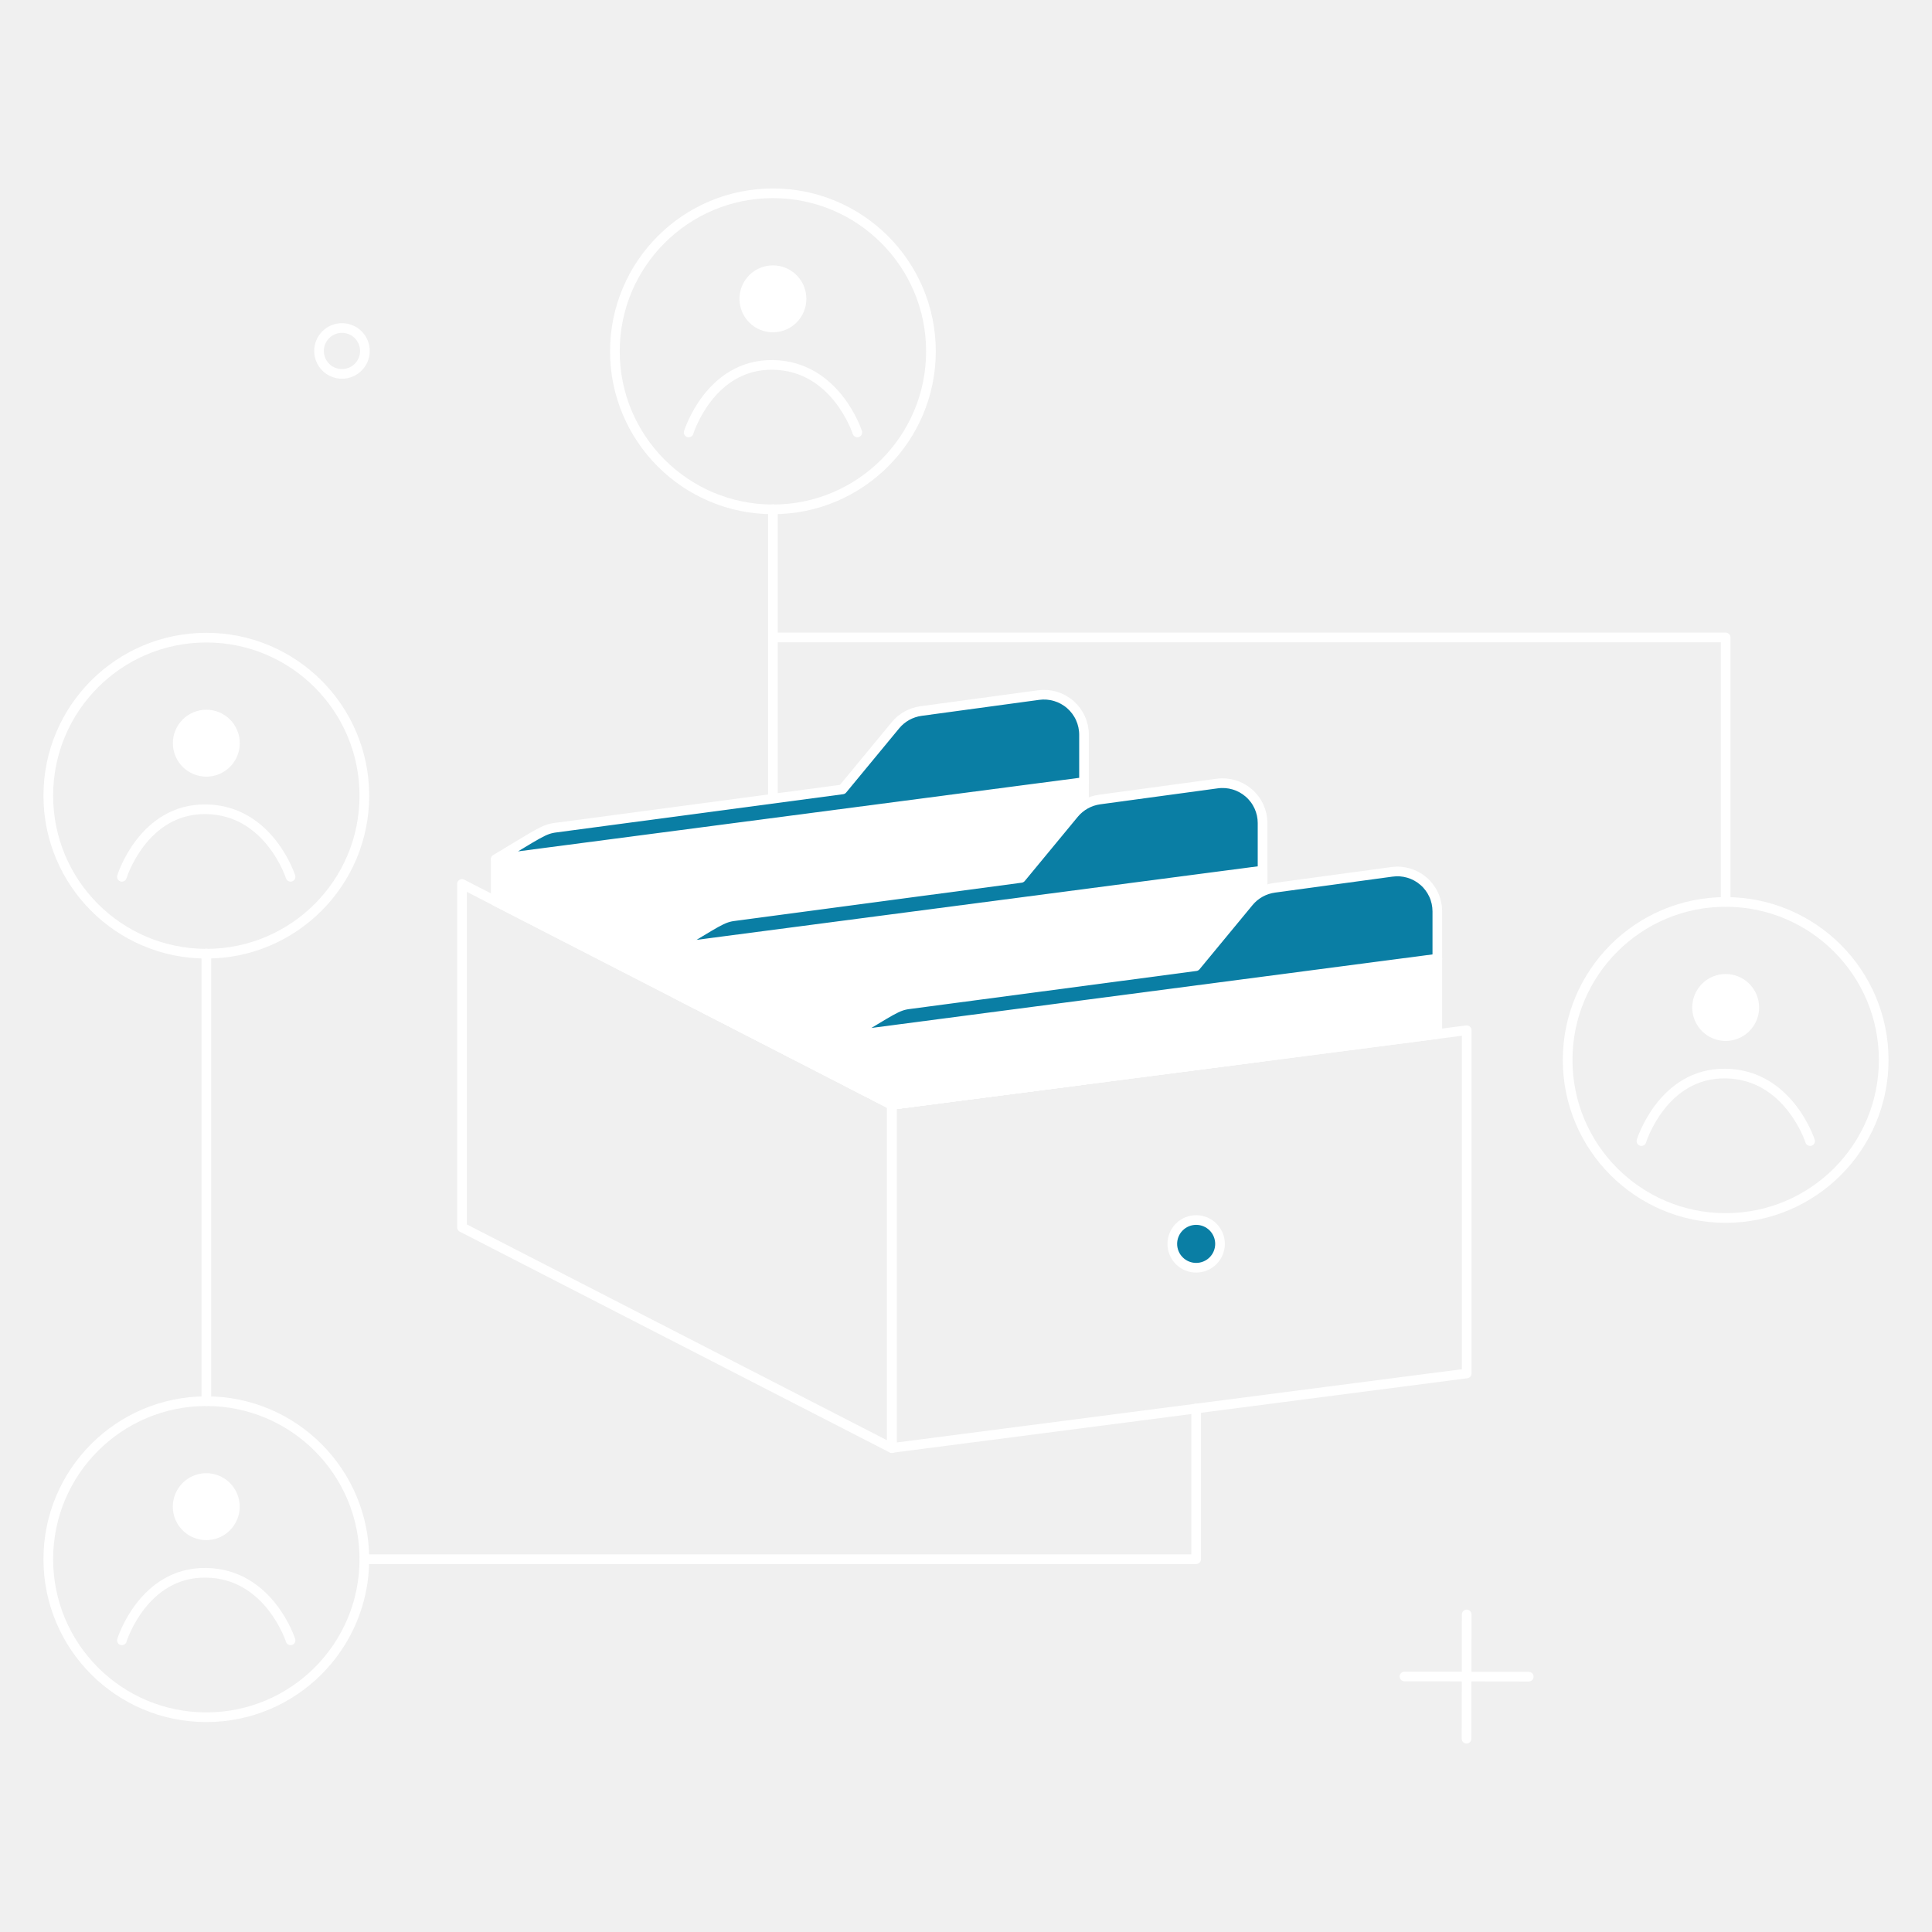
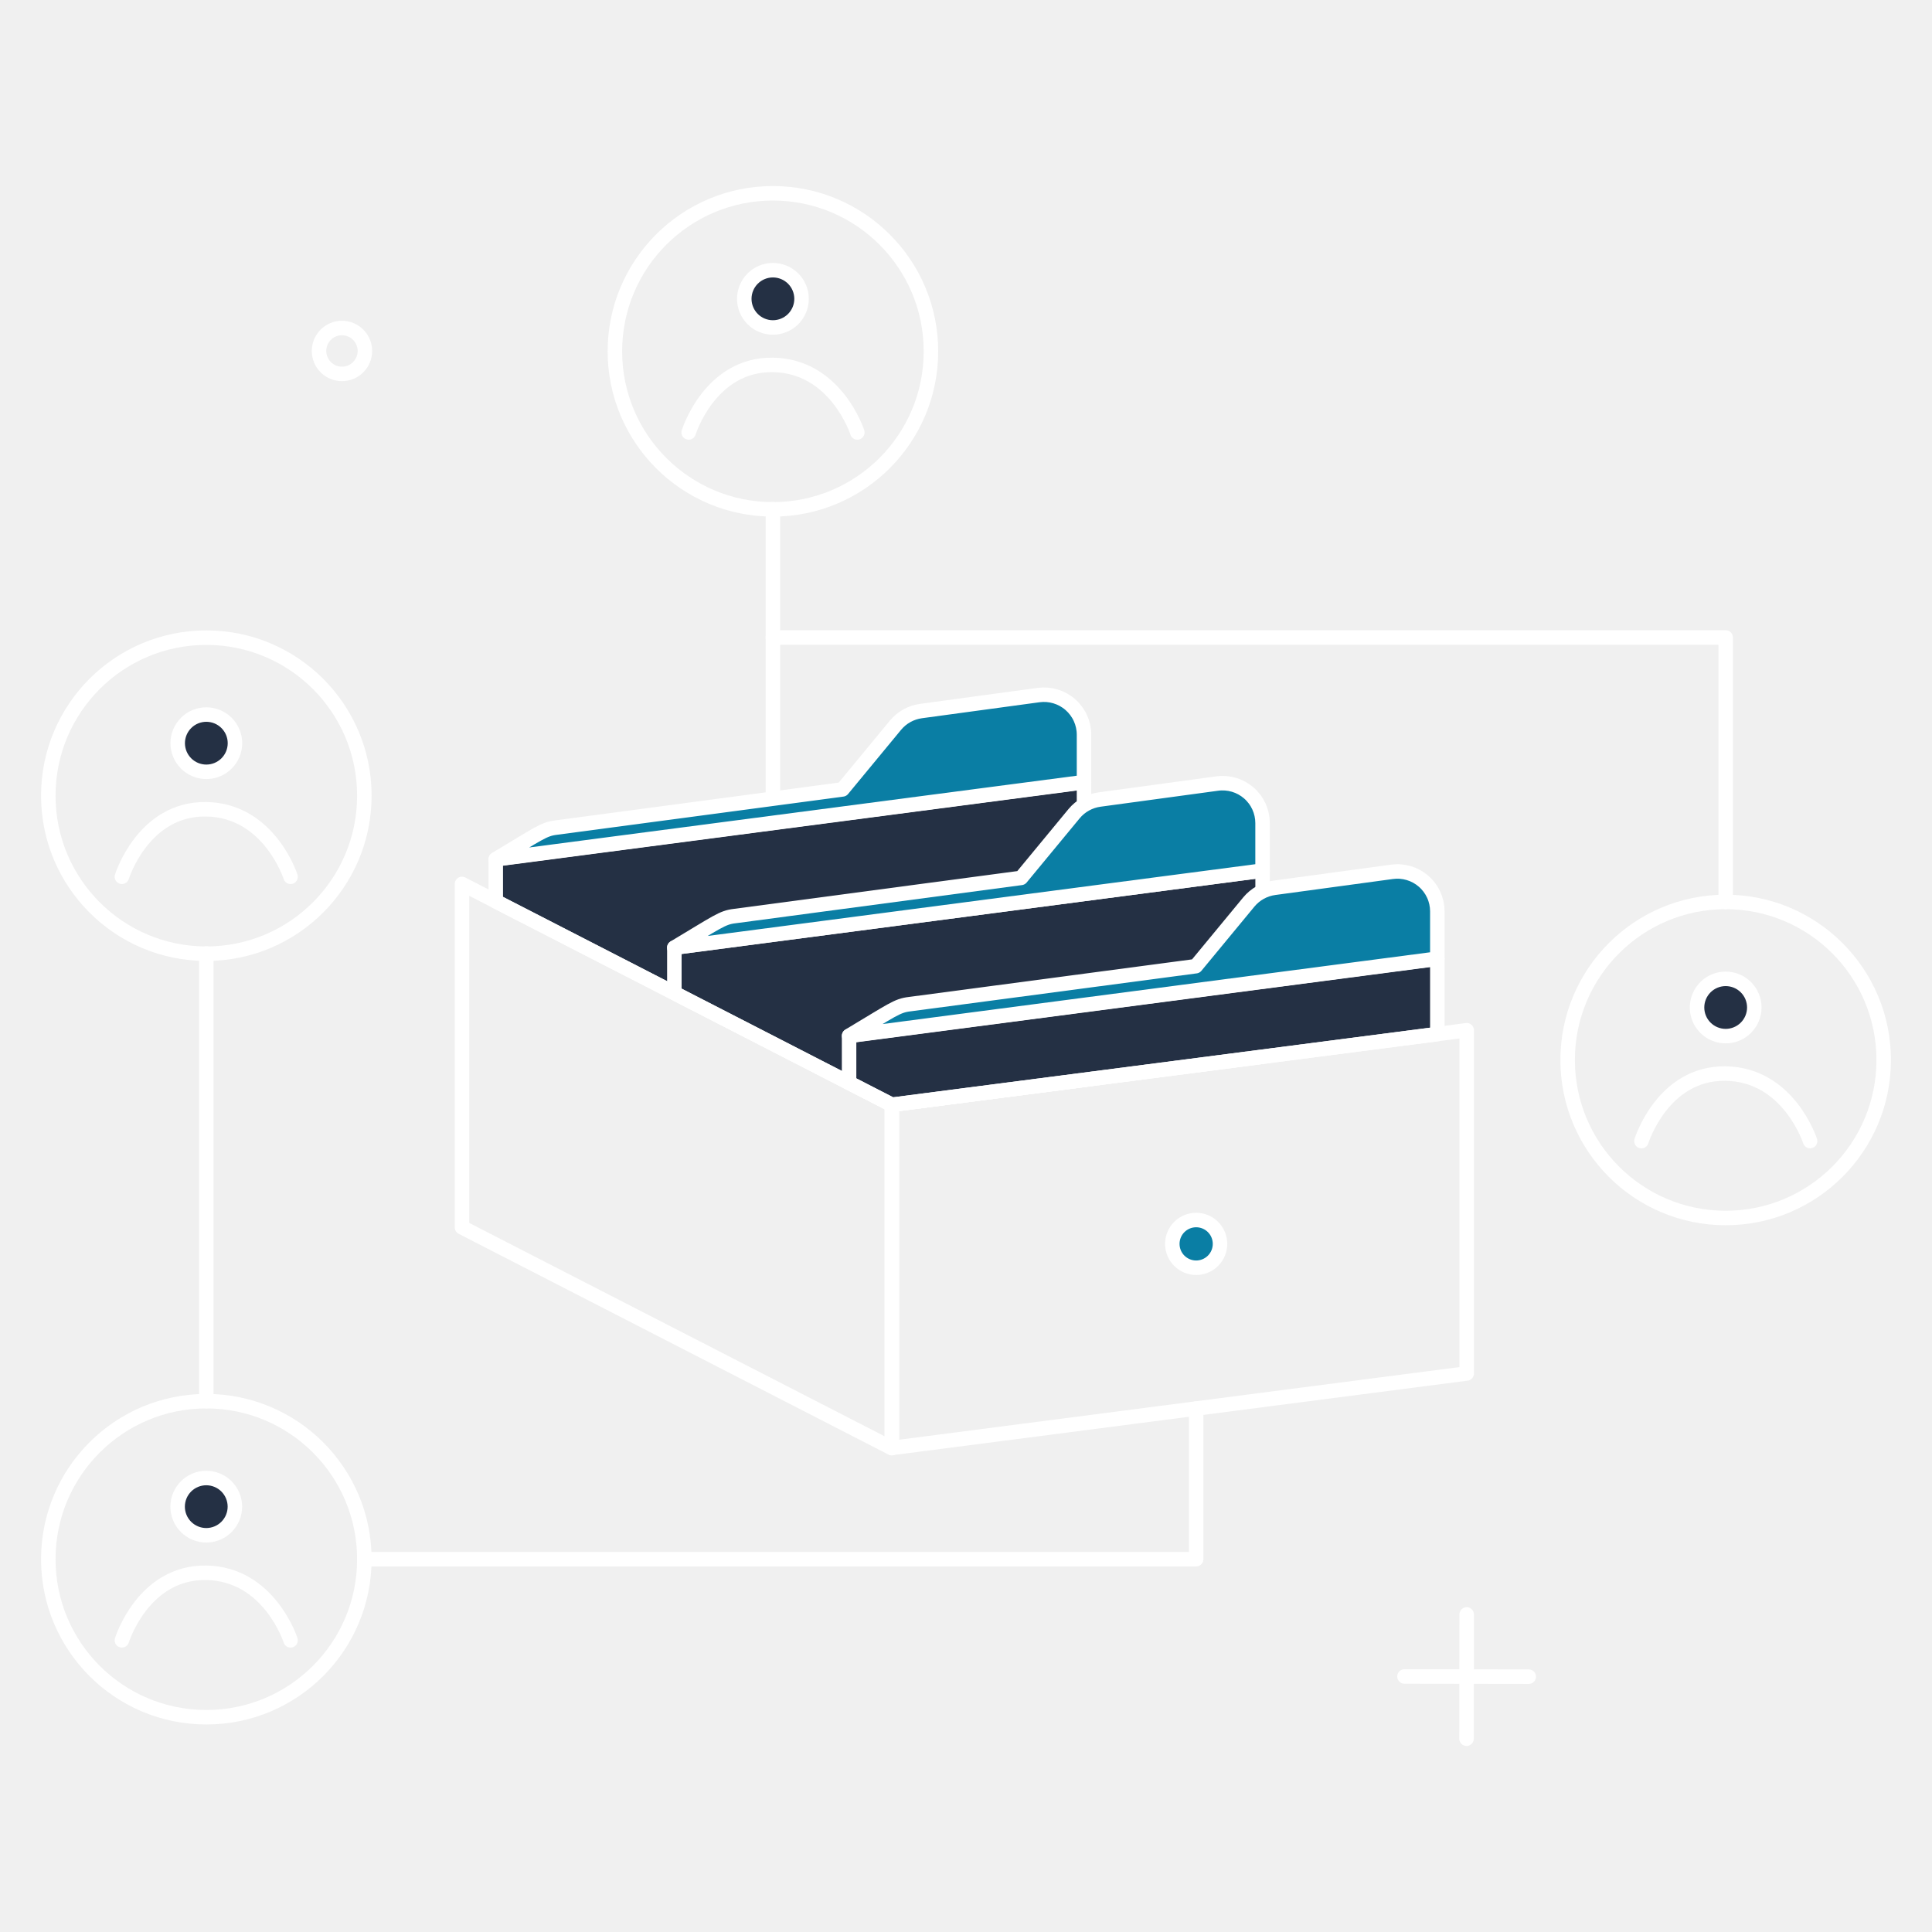
<svg xmlns="http://www.w3.org/2000/svg" width="400" height="400" viewBox="0 0 400 400" fill="none">
-   <path d="M184.648 228.728L224.434 223.572V161.962L102.644 177.922V186.606L184.648 228.728Z" fill="white" />
-   <path d="M184.648 228.728L224.434 223.572V161.962L102.644 177.922V186.606L184.648 228.728Z" stroke="white" stroke-width="2" stroke-linecap="round" stroke-linejoin="round" />
-   <path d="M184.648 228.728L261.408 218.778V180.238L139.618 196.2V205.6L184.648 228.73V228.728Z" fill="white" />
-   <path d="M184.648 228.728L261.408 218.778V180.238L139.618 196.2V205.6L184.648 228.73V228.728Z" stroke="white" stroke-width="2" stroke-linecap="round" stroke-linejoin="round" />
-   <path d="M184.648 228.728L297.584 214.088V198.518L175.794 214.478V224.18L184.648 228.728Z" fill="white" />
-   <path d="M184.648 228.728L297.584 214.088V198.518L175.794 214.478V224.18L184.648 228.728Z" stroke="white" stroke-width="2" stroke-linecap="round" stroke-linejoin="round" />
+   <path d="M184.648 228.728L224.434 223.572V161.962L102.644 177.922V186.606L184.648 228.728Z" fill="#243044" />
+   <path d="M184.648 228.728L224.434 223.572V161.962L102.644 177.922V186.606L184.648 228.728Z" stroke="white" stroke-width="3" stroke-linecap="round" stroke-linejoin="round" />
+   <path d="M184.648 228.728L261.408 218.778V180.238L139.618 196.2V205.6L184.648 228.73V228.728Z" fill="#243044" />
+   <path d="M184.648 228.728L261.408 218.778V180.238L139.618 196.2V205.6L184.648 228.73V228.728Z" stroke="white" stroke-width="3" stroke-linecap="round" stroke-linejoin="round" />
+   <path d="M184.648 228.728L297.584 214.088V198.518L175.794 214.478V224.18L184.648 228.728Z" fill="#243044" />
+   <path d="M184.648 228.728L297.584 214.088V198.518L175.794 214.478V224.18L184.648 228.728Z" stroke="white" stroke-width="3" stroke-linecap="round" stroke-linejoin="round" />
  <path d="M224.434 152.12V161.92L102.644 177.88C111.554 172.558 112.552 171.65 115.146 171.344L174.426 163.44L185.408 150.14C186.74 148.537 188.625 147.493 190.69 147.214L215.01 143.908C216.183 143.746 217.378 143.837 218.513 144.176C219.648 144.514 220.697 145.092 221.59 145.87C222.483 146.648 223.199 147.609 223.69 148.687C224.18 149.765 224.434 150.936 224.434 152.12Z" fill="#0A7EA4" />
-   <path d="M224.434 152.12V161.92L102.644 177.88C111.554 172.558 112.552 171.65 115.146 171.344L174.426 163.44L185.408 150.14C186.74 148.537 188.625 147.493 190.69 147.214L215.01 143.908C216.183 143.746 217.378 143.837 218.513 144.176C219.648 144.514 220.697 145.092 221.59 145.87C222.483 146.648 223.199 147.609 223.69 148.687C224.18 149.765 224.434 150.936 224.434 152.12Z" stroke="white" stroke-width="2" stroke-linecap="round" stroke-linejoin="round" />
+   <path d="M224.434 152.12V161.92L102.644 177.88C111.554 172.558 112.552 171.65 115.146 171.344L174.426 163.44L185.408 150.14C186.74 148.537 188.625 147.493 190.69 147.214L215.01 143.908C216.183 143.746 217.378 143.837 218.513 144.176C219.648 144.514 220.697 145.092 221.59 145.87C222.483 146.648 223.199 147.609 223.69 148.687C224.18 149.765 224.434 150.936 224.434 152.12Z" stroke="white" stroke-width="3" stroke-linecap="round" stroke-linejoin="round" />
  <path d="M261.4 170.4V180.24L139.6 196.2C148.51 190.878 149.508 189.97 152.102 189.664L211.4 181.76L222.382 168.46C223.714 166.857 225.599 165.813 227.664 165.534L251.984 162.228C253.154 162.064 254.346 162.153 255.478 162.488C256.611 162.823 257.659 163.397 258.551 164.172C259.444 164.946 260.16 165.903 260.651 166.977C261.142 168.051 261.398 169.219 261.4 170.4Z" fill="#0A7EA4" />
-   <path d="M261.4 170.4V180.24L139.6 196.2C148.51 190.878 149.508 189.97 152.102 189.664L211.4 181.76L222.382 168.46C223.714 166.857 225.599 165.813 227.664 165.534L251.984 162.228C253.154 162.064 254.346 162.153 255.478 162.488C256.611 162.823 257.659 163.397 258.551 164.172C259.444 164.946 260.16 165.903 260.651 166.977C261.142 168.051 261.398 169.219 261.4 170.4Z" stroke="white" stroke-width="2" stroke-linecap="round" stroke-linejoin="round" />
+   <path d="M261.4 170.4V180.24L139.6 196.2C148.51 190.878 149.508 189.97 152.102 189.664L211.4 181.76L222.382 168.46C223.714 166.857 225.599 165.813 227.664 165.534L251.984 162.228C253.154 162.064 254.346 162.153 255.478 162.488C256.611 162.823 257.659 163.397 258.551 164.172C259.444 164.946 260.16 165.903 260.651 166.977C261.142 168.051 261.398 169.219 261.4 170.4Z" stroke="white" stroke-width="3" stroke-linecap="round" stroke-linejoin="round" />
  <path d="M297.584 188.676V198.476L175.8 214.44C184.71 209.118 185.708 208.21 188.302 207.904L247.582 200.038L258.564 186.738C259.896 185.135 261.781 184.091 263.846 183.812L288.166 180.506C289.336 180.342 290.527 180.43 291.66 180.765C292.793 181.1 293.841 181.674 294.734 182.448C295.626 183.222 296.342 184.179 296.834 185.253C297.326 186.327 297.581 187.494 297.584 188.676Z" fill="#0A7EA4" />
-   <path d="M297.584 188.676V198.476L175.8 214.44C184.71 209.118 185.708 208.21 188.302 207.904L247.582 200.038L258.564 186.738C259.896 185.135 261.781 184.091 263.846 183.812L288.166 180.506C289.336 180.342 290.527 180.43 291.66 180.765C292.793 181.1 293.841 181.674 294.734 182.448C295.626 183.222 296.342 184.179 296.834 185.253C297.326 186.327 297.581 187.494 297.584 188.676Z" stroke="white" stroke-width="2" stroke-linecap="round" stroke-linejoin="round" />
-   <path d="M184.648 228.728V299.788L303.664 284.36V213.3L184.648 228.728Z" stroke="white" stroke-width="2" stroke-linecap="round" stroke-linejoin="round" />
-   <path d="M95.652 183.014L184.648 228.728V299.826L95.652 254.112V183.012V183.014Z" stroke="white" stroke-width="2" stroke-linecap="round" stroke-linejoin="round" />
+   <path d="M297.584 188.676V198.476L175.8 214.44C184.71 209.118 185.708 208.21 188.302 207.904L247.582 200.038L258.564 186.738C259.896 185.135 261.781 184.091 263.846 183.812L288.166 180.506C289.336 180.342 290.527 180.43 291.66 180.765C292.793 181.1 293.841 181.674 294.734 182.448C295.626 183.222 296.342 184.179 296.834 185.253C297.326 186.327 297.581 187.494 297.584 188.676Z" stroke="white" stroke-width="3" stroke-linecap="round" stroke-linejoin="round" />
+   <path d="M184.648 228.728V299.788L303.664 284.36V213.3L184.648 228.728Z" stroke="white" stroke-width="3" stroke-linecap="round" stroke-linejoin="round" />
+   <path d="M95.652 183.014L184.648 228.728V299.826L95.652 254.112V183.012V183.014Z" stroke="white" stroke-width="3" stroke-linecap="round" stroke-linejoin="round" />
  <path d="M247.652 262.472C248.962 262.472 250.219 261.952 251.145 261.025C252.071 260.099 252.592 258.842 252.592 257.532C252.592 256.222 252.071 254.965 251.145 254.039C250.219 253.113 248.962 252.592 247.652 252.592C246.342 252.592 245.085 253.113 244.159 254.039C243.232 254.965 242.712 256.222 242.712 257.532C242.712 258.842 243.232 260.099 244.159 261.025C245.085 261.952 246.342 262.472 247.652 262.472Z" fill="#0A7EA4" />
-   <path d="M247.652 262.472C248.962 262.472 250.219 261.952 251.145 261.025C252.071 260.099 252.592 258.842 252.592 257.532C252.592 256.222 252.071 254.965 251.145 254.039C250.219 253.113 248.962 252.592 247.652 252.592C246.342 252.592 245.085 253.113 244.159 254.039C243.232 254.965 242.712 256.222 242.712 257.532C242.712 258.842 243.232 260.099 244.159 261.025C245.085 261.952 246.342 262.472 247.652 262.472Z" stroke="white" stroke-width="2" stroke-linecap="round" stroke-linejoin="round" />
-   <path d="M160.024 105.456C178.094 105.456 192.742 90.808 192.742 72.738C192.742 54.668 178.094 40.02 160.024 40.02C141.954 40.02 127.306 54.668 127.306 72.738C127.306 90.808 141.954 105.456 160.024 105.456Z" stroke="white" stroke-width="2" stroke-linecap="round" stroke-linejoin="round" />
-   <path d="M160.024 67.798C161.596 67.798 163.104 67.174 164.216 66.062C165.328 64.95 165.952 63.442 165.952 61.87C165.952 60.298 165.328 58.79 164.216 57.678C163.104 56.567 161.596 55.942 160.024 55.942C158.452 55.942 156.944 56.567 155.832 57.678C154.721 58.79 154.096 60.298 154.096 61.87C154.096 63.442 154.721 64.95 155.832 66.062C156.944 67.174 158.452 67.798 160.024 67.798Z" fill="white" />
-   <path d="M160.024 67.798C161.596 67.798 163.104 67.174 164.216 66.062C165.328 64.95 165.952 63.442 165.952 61.87C165.952 60.298 165.328 58.79 164.216 57.678C163.104 56.567 161.596 55.942 160.024 55.942C158.452 55.942 156.944 56.567 155.832 57.678C154.721 58.79 154.096 60.298 154.096 61.87C154.096 63.442 154.721 64.95 155.832 66.062C156.944 67.174 158.452 67.798 160.024 67.798Z" stroke="white" stroke-width="2" stroke-linecap="round" stroke-linejoin="round" />
-   <path d="M142.582 89.534C142.582 89.534 146.952 75.36 160.024 75.55C173.096 75.74 177.504 89.534 177.504 89.534" stroke="white" stroke-width="2" stroke-linecap="round" stroke-linejoin="round" />
-   <path d="M42.718 197.454C60.788 197.454 75.436 182.806 75.436 164.736C75.436 146.666 60.788 132.018 42.718 132.018C24.648 132.018 10 146.666 10 164.736C10 182.806 24.648 197.454 42.718 197.454Z" stroke="white" stroke-width="2" stroke-linecap="round" stroke-linejoin="round" />
-   <path d="M42.718 159.796C43.496 159.796 44.267 159.643 44.987 159.345C45.706 159.047 46.359 158.61 46.91 158.06C47.46 157.509 47.897 156.856 48.195 156.136C48.493 155.417 48.646 154.646 48.646 153.868C48.646 153.089 48.493 152.319 48.195 151.599C47.897 150.88 47.46 150.227 46.91 149.676C46.359 149.126 45.706 148.689 44.987 148.391C44.267 148.093 43.496 147.94 42.718 147.94C41.146 147.94 39.638 148.564 38.526 149.676C37.415 150.788 36.79 152.296 36.79 153.868C36.79 155.44 37.415 156.948 38.526 158.06C39.638 159.171 41.146 159.796 42.718 159.796Z" fill="white" />
-   <path d="M42.718 159.796C43.496 159.796 44.267 159.643 44.987 159.345C45.706 159.047 46.359 158.61 46.91 158.06C47.46 157.509 47.897 156.856 48.195 156.136C48.493 155.417 48.646 154.646 48.646 153.868C48.646 153.089 48.493 152.319 48.195 151.599C47.897 150.88 47.46 150.227 46.91 149.676C46.359 149.126 45.706 148.689 44.987 148.391C44.267 148.093 43.496 147.94 42.718 147.94C41.146 147.94 39.638 148.564 38.526 149.676C37.415 150.788 36.79 152.296 36.79 153.868C36.79 155.44 37.415 156.948 38.526 158.06C39.638 159.171 41.146 159.796 42.718 159.796Z" stroke="white" stroke-width="2" stroke-linecap="round" stroke-linejoin="round" />
-   <path d="M25.238 181.532C25.238 181.532 29.608 167.358 42.68 167.548C55.752 167.738 60.16 181.532 60.16 181.532" stroke="white" stroke-width="2" stroke-linecap="round" stroke-linejoin="round" />
-   <path d="M42.718 355.534C60.788 355.534 75.436 340.886 75.436 322.816C75.436 304.746 60.788 290.098 42.718 290.098C24.648 290.098 10 304.746 10 322.816C10 340.886 24.648 355.534 42.718 355.534Z" stroke="white" stroke-width="2" stroke-linecap="round" stroke-linejoin="round" />
-   <path d="M42.704 317.864C44.276 317.864 45.784 317.239 46.896 316.128C48.007 315.016 48.632 313.508 48.632 311.936C48.632 310.364 48.007 308.856 46.896 307.744C45.784 306.633 44.276 306.008 42.704 306.008C41.132 306.008 39.624 306.633 38.512 307.744C37.4 308.856 36.776 310.364 36.776 311.936C36.776 313.508 37.4 315.016 38.512 316.128C39.624 317.239 41.132 317.864 42.704 317.864Z" fill="white" />
-   <path d="M42.704 317.864C44.276 317.864 45.784 317.239 46.896 316.128C48.007 315.016 48.632 313.508 48.632 311.936C48.632 310.364 48.007 308.856 46.896 307.744C45.784 306.633 44.276 306.008 42.704 306.008C41.132 306.008 39.624 306.633 38.512 307.744C37.4 308.856 36.776 310.364 36.776 311.936C36.776 313.508 37.4 315.016 38.512 316.128C39.624 317.239 41.132 317.864 42.704 317.864Z" stroke="white" stroke-width="2" stroke-linecap="round" stroke-linejoin="round" />
-   <path d="M25.238 339.612C25.238 339.612 29.608 325.438 42.68 325.628C55.752 325.818 60.16 339.612 60.16 339.612" stroke="white" stroke-width="2" stroke-linecap="round" stroke-linejoin="round" />
-   <path d="M357.282 252.174C375.352 252.174 390 237.526 390 219.456C390 201.386 375.352 186.736 357.282 186.736C339.212 186.736 324.564 201.386 324.564 219.456C324.564 237.526 339.212 252.174 357.282 252.174Z" stroke="white" stroke-width="2" stroke-linecap="round" stroke-linejoin="round" />
-   <path d="M357.282 214.516C358.854 214.516 360.362 213.891 361.474 212.78C362.585 211.668 363.21 210.16 363.21 208.588C363.21 207.016 362.585 205.508 361.474 204.396C360.362 203.284 358.854 202.66 357.282 202.66C355.71 202.66 354.202 203.284 353.09 204.396C351.979 205.508 351.354 207.016 351.354 208.588C351.354 210.16 351.979 211.668 353.09 212.78C354.202 213.891 355.71 214.516 357.282 214.516Z" fill="white" />
-   <path d="M357.282 214.516C358.854 214.516 360.362 213.891 361.474 212.78C362.585 211.668 363.21 210.16 363.21 208.588C363.21 207.016 362.585 205.508 361.474 204.396C360.362 203.284 358.854 202.66 357.282 202.66C355.71 202.66 354.202 203.284 353.09 204.396C351.979 205.508 351.354 207.016 351.354 208.588C351.354 210.16 351.979 211.668 353.09 212.78C354.202 213.891 355.71 214.516 357.282 214.516Z" stroke="white" stroke-width="2" stroke-linecap="round" stroke-linejoin="round" />
-   <path d="M339.84 236.252C339.84 236.252 344.21 222.078 357.282 222.268C370.354 222.458 374.762 236.252 374.762 236.252" stroke="white" stroke-width="2" stroke-linecap="round" stroke-linejoin="round" />
-   <path d="M160.024 131.98H357.282V186.738" stroke="white" stroke-width="2" stroke-linecap="round" stroke-linejoin="round" />
-   <path d="M42.718 197.416V290.098" stroke="white" stroke-width="2" stroke-linecap="round" stroke-linejoin="round" />
-   <path d="M75.436 322.816H247.652V291.618" stroke="white" stroke-width="2" stroke-linecap="round" stroke-linejoin="round" />
-   <path d="M160.024 105.418V165.192" stroke="white" stroke-width="2" stroke-linecap="round" stroke-linejoin="round" />
-   <path d="M303.664 334.254L303.626 359.98" stroke="white" stroke-width="2" stroke-linecap="round" stroke-linejoin="round" />
-   <path d="M316.508 347.136L290.782 347.098" stroke="white" stroke-width="2" stroke-linecap="round" stroke-linejoin="round" />
-   <path d="M70.8 77.412C71.424 77.412 72.041 77.289 72.618 77.05C73.194 76.812 73.718 76.462 74.159 76.021C74.6 75.58 74.95 75.056 75.188 74.48C75.427 73.904 75.55 73.286 75.55 72.662C75.55 72.038 75.427 71.421 75.188 70.844C74.95 70.268 74.6 69.744 74.159 69.303C73.718 68.862 73.194 68.512 72.618 68.274C72.041 68.035 71.424 67.912 70.8 67.912C69.54 67.912 68.332 68.413 67.441 69.303C66.55 70.194 66.05 71.402 66.05 72.662C66.05 73.922 66.55 75.13 67.441 76.021C68.332 76.912 69.54 77.412 70.8 77.412Z" stroke="white" stroke-width="2" stroke-linecap="round" stroke-linejoin="round" />
+   <path d="M247.652 262.472C248.962 262.472 250.219 261.952 251.145 261.025C252.071 260.099 252.592 258.842 252.592 257.532C252.592 256.222 252.071 254.965 251.145 254.039C250.219 253.113 248.962 252.592 247.652 252.592C246.342 252.592 245.085 253.113 244.159 254.039C243.232 254.965 242.712 256.222 242.712 257.532C242.712 258.842 243.232 260.099 244.159 261.025C245.085 261.952 246.342 262.472 247.652 262.472Z" stroke="white" stroke-width="3" stroke-linecap="round" stroke-linejoin="round" />
+   <path d="M160.024 105.456C178.094 105.456 192.742 90.808 192.742 72.738C192.742 54.668 178.094 40.02 160.024 40.02C141.954 40.02 127.306 54.668 127.306 72.738C127.306 90.808 141.954 105.456 160.024 105.456Z" stroke="white" stroke-width="3" stroke-linecap="round" stroke-linejoin="round" />
+   <path d="M160.024 67.798C161.596 67.798 163.104 67.174 164.216 66.062C165.328 64.95 165.952 63.442 165.952 61.87C165.952 60.298 165.328 58.79 164.216 57.678C163.104 56.567 161.596 55.942 160.024 55.942C158.452 55.942 156.944 56.567 155.832 57.678C154.721 58.79 154.096 60.298 154.096 61.87C154.096 63.442 154.721 64.95 155.832 66.062C156.944 67.174 158.452 67.798 160.024 67.798Z" fill="#243044" />
+   <path d="M160.024 67.798C161.596 67.798 163.104 67.174 164.216 66.062C165.328 64.95 165.952 63.442 165.952 61.87C165.952 60.298 165.328 58.79 164.216 57.678C163.104 56.567 161.596 55.942 160.024 55.942C158.452 55.942 156.944 56.567 155.832 57.678C154.721 58.79 154.096 60.298 154.096 61.87C154.096 63.442 154.721 64.95 155.832 66.062C156.944 67.174 158.452 67.798 160.024 67.798Z" stroke="white" stroke-width="3" stroke-linecap="round" stroke-linejoin="round" />
+   <path d="M142.582 89.534C142.582 89.534 146.952 75.36 160.024 75.55C173.096 75.74 177.504 89.534 177.504 89.534" stroke="white" stroke-width="3" stroke-linecap="round" stroke-linejoin="round" />
+   <path d="M42.718 197.454C60.788 197.454 75.436 182.806 75.436 164.736C75.436 146.666 60.788 132.018 42.718 132.018C24.648 132.018 10 146.666 10 164.736C10 182.806 24.648 197.454 42.718 197.454Z" stroke="white" stroke-width="3" stroke-linecap="round" stroke-linejoin="round" />
+   <path d="M42.718 159.796C43.496 159.796 44.267 159.643 44.987 159.345C45.706 159.047 46.359 158.61 46.91 158.06C47.46 157.509 47.897 156.856 48.195 156.136C48.493 155.417 48.646 154.646 48.646 153.868C48.646 153.089 48.493 152.319 48.195 151.599C47.897 150.88 47.46 150.227 46.91 149.676C46.359 149.126 45.706 148.689 44.987 148.391C44.267 148.093 43.496 147.94 42.718 147.94C41.146 147.94 39.638 148.564 38.526 149.676C37.415 150.788 36.79 152.296 36.79 153.868C36.79 155.44 37.415 156.948 38.526 158.06C39.638 159.171 41.146 159.796 42.718 159.796Z" fill="#243044" />
+   <path d="M42.718 159.796C43.496 159.796 44.267 159.643 44.987 159.345C45.706 159.047 46.359 158.61 46.91 158.06C47.46 157.509 47.897 156.856 48.195 156.136C48.493 155.417 48.646 154.646 48.646 153.868C48.646 153.089 48.493 152.319 48.195 151.599C47.897 150.88 47.46 150.227 46.91 149.676C46.359 149.126 45.706 148.689 44.987 148.391C44.267 148.093 43.496 147.94 42.718 147.94C41.146 147.94 39.638 148.564 38.526 149.676C37.415 150.788 36.79 152.296 36.79 153.868C36.79 155.44 37.415 156.948 38.526 158.06C39.638 159.171 41.146 159.796 42.718 159.796Z" stroke="white" stroke-width="3" stroke-linecap="round" stroke-linejoin="round" />
+   <path d="M25.238 181.532C25.238 181.532 29.608 167.358 42.68 167.548C55.752 167.738 60.16 181.532 60.16 181.532" stroke="white" stroke-width="3" stroke-linecap="round" stroke-linejoin="round" />
+   <path d="M42.718 355.534C60.788 355.534 75.436 340.886 75.436 322.816C75.436 304.746 60.788 290.098 42.718 290.098C24.648 290.098 10 304.746 10 322.816C10 340.886 24.648 355.534 42.718 355.534Z" stroke="white" stroke-width="3" stroke-linecap="round" stroke-linejoin="round" />
+   <path d="M42.704 317.864C44.276 317.864 45.784 317.239 46.896 316.128C48.007 315.016 48.632 313.508 48.632 311.936C48.632 310.364 48.007 308.856 46.896 307.744C45.784 306.633 44.276 306.008 42.704 306.008C41.132 306.008 39.624 306.633 38.512 307.744C37.4 308.856 36.776 310.364 36.776 311.936C36.776 313.508 37.4 315.016 38.512 316.128C39.624 317.239 41.132 317.864 42.704 317.864Z" fill="#243044" />
+   <path d="M42.704 317.864C44.276 317.864 45.784 317.239 46.896 316.128C48.007 315.016 48.632 313.508 48.632 311.936C48.632 310.364 48.007 308.856 46.896 307.744C45.784 306.633 44.276 306.008 42.704 306.008C41.132 306.008 39.624 306.633 38.512 307.744C37.4 308.856 36.776 310.364 36.776 311.936C36.776 313.508 37.4 315.016 38.512 316.128C39.624 317.239 41.132 317.864 42.704 317.864Z" stroke="white" stroke-width="3" stroke-linecap="round" stroke-linejoin="round" />
+   <path d="M25.238 339.612C25.238 339.612 29.608 325.438 42.68 325.628C55.752 325.818 60.16 339.612 60.16 339.612" stroke="white" stroke-width="3" stroke-linecap="round" stroke-linejoin="round" />
+   <path d="M357.282 252.174C375.352 252.174 390 237.526 390 219.456C390 201.386 375.352 186.736 357.282 186.736C339.212 186.736 324.564 201.386 324.564 219.456C324.564 237.526 339.212 252.174 357.282 252.174Z" stroke="white" stroke-width="3" stroke-linecap="round" stroke-linejoin="round" />
+   <path d="M357.282 214.516C358.854 214.516 360.362 213.891 361.474 212.78C362.585 211.668 363.21 210.16 363.21 208.588C363.21 207.016 362.585 205.508 361.474 204.396C360.362 203.284 358.854 202.66 357.282 202.66C355.71 202.66 354.202 203.284 353.09 204.396C351.979 205.508 351.354 207.016 351.354 208.588C351.354 210.16 351.979 211.668 353.09 212.78C354.202 213.891 355.71 214.516 357.282 214.516Z" fill="#243044" />
+   <path d="M357.282 214.516C358.854 214.516 360.362 213.891 361.474 212.78C362.585 211.668 363.21 210.16 363.21 208.588C363.21 207.016 362.585 205.508 361.474 204.396C360.362 203.284 358.854 202.66 357.282 202.66C355.71 202.66 354.202 203.284 353.09 204.396C351.979 205.508 351.354 207.016 351.354 208.588C351.354 210.16 351.979 211.668 353.09 212.78C354.202 213.891 355.71 214.516 357.282 214.516Z" stroke="white" stroke-width="3" stroke-linecap="round" stroke-linejoin="round" />
+   <path d="M339.84 236.252C339.84 236.252 344.21 222.078 357.282 222.268C370.354 222.458 374.762 236.252 374.762 236.252" stroke="white" stroke-width="3" stroke-linecap="round" stroke-linejoin="round" />
+   <path d="M160.024 131.98H357.282V186.738" stroke="white" stroke-width="3" stroke-linecap="round" stroke-linejoin="round" />
+   <path d="M42.718 197.416V290.098" stroke="white" stroke-width="3" stroke-linecap="round" stroke-linejoin="round" />
+   <path d="M75.436 322.816H247.652V291.618" stroke="white" stroke-width="3" stroke-linecap="round" stroke-linejoin="round" />
+   <path d="M160.024 105.418V165.192" stroke="white" stroke-width="3" stroke-linecap="round" stroke-linejoin="round" />
+   <path d="M303.664 334.254L303.626 359.98" stroke="white" stroke-width="3" stroke-linecap="round" stroke-linejoin="round" />
+   <path d="M316.508 347.136L290.782 347.098" stroke="white" stroke-width="3" stroke-linecap="round" stroke-linejoin="round" />
+   <path d="M70.8 77.412C71.424 77.412 72.041 77.289 72.618 77.05C73.194 76.812 73.718 76.462 74.159 76.021C74.6 75.58 74.95 75.056 75.188 74.48C75.427 73.904 75.55 73.286 75.55 72.662C75.55 72.038 75.427 71.421 75.188 70.844C74.95 70.268 74.6 69.744 74.159 69.303C73.718 68.862 73.194 68.512 72.618 68.274C72.041 68.035 71.424 67.912 70.8 67.912C69.54 67.912 68.332 68.413 67.441 69.303C66.55 70.194 66.05 71.402 66.05 72.662C66.05 73.922 66.55 75.13 67.441 76.021C68.332 76.912 69.54 77.412 70.8 77.412Z" stroke="white" stroke-width="3" stroke-linecap="round" stroke-linejoin="round" />
</svg>
